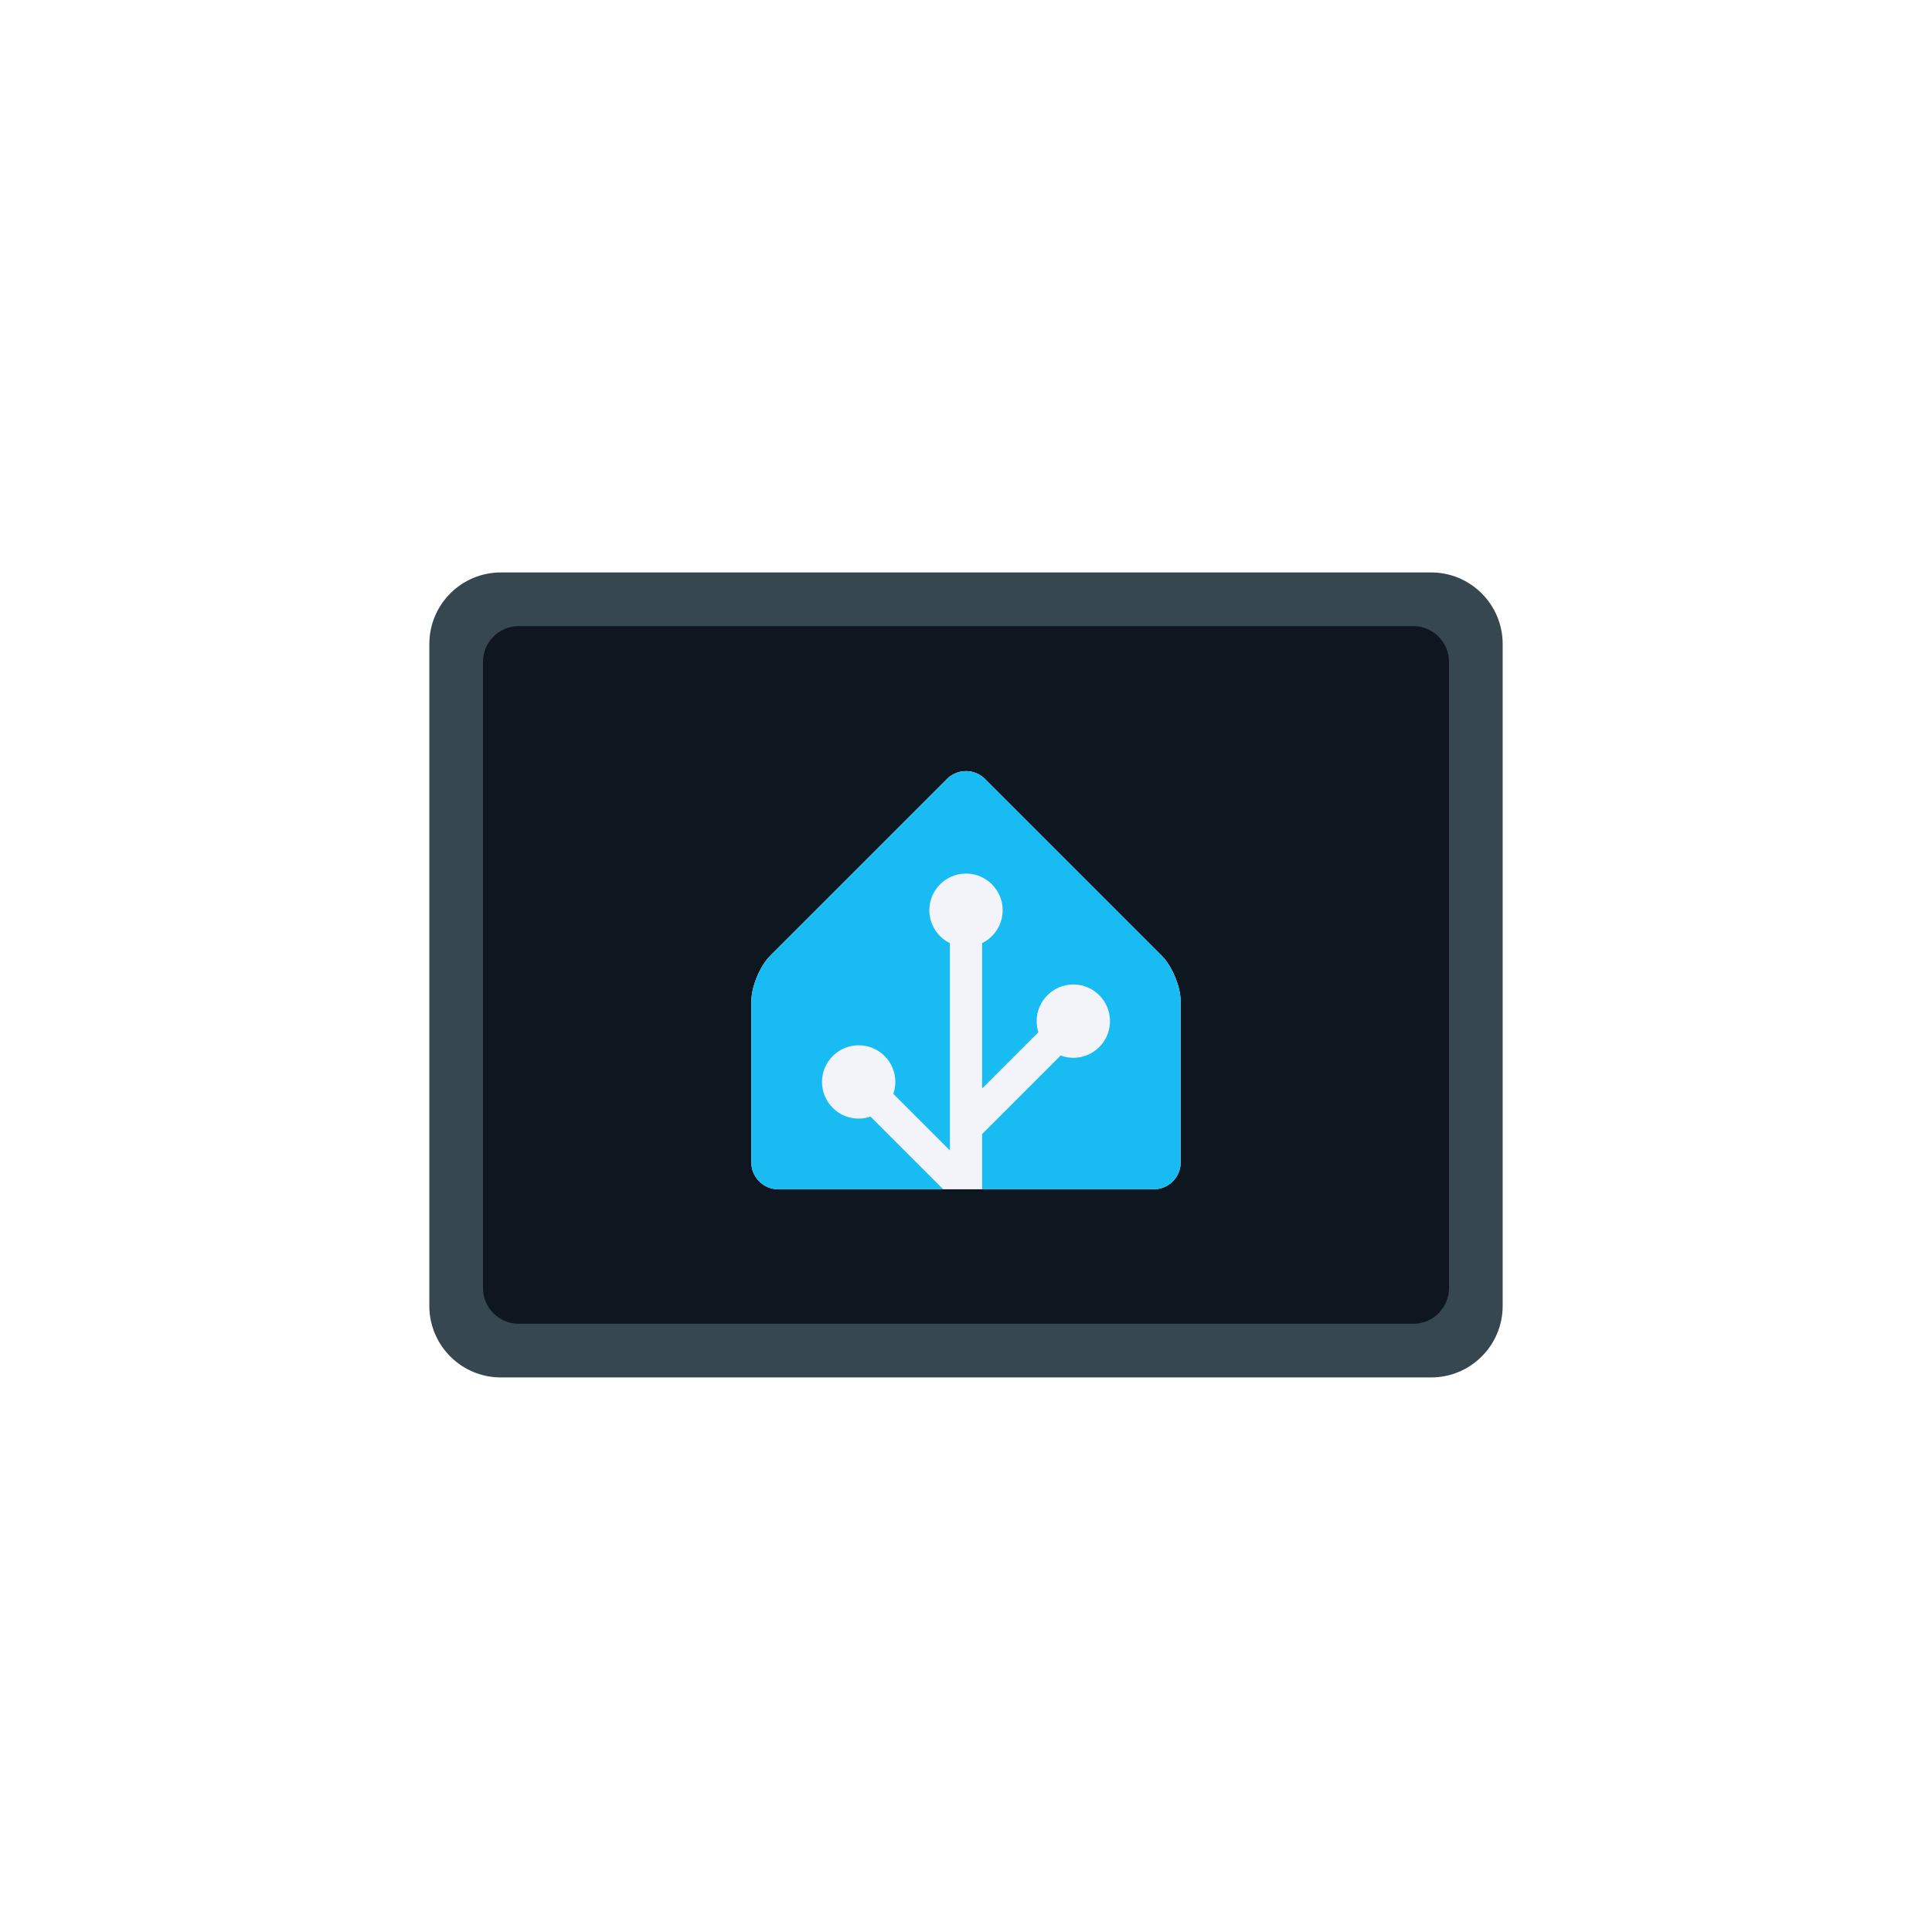
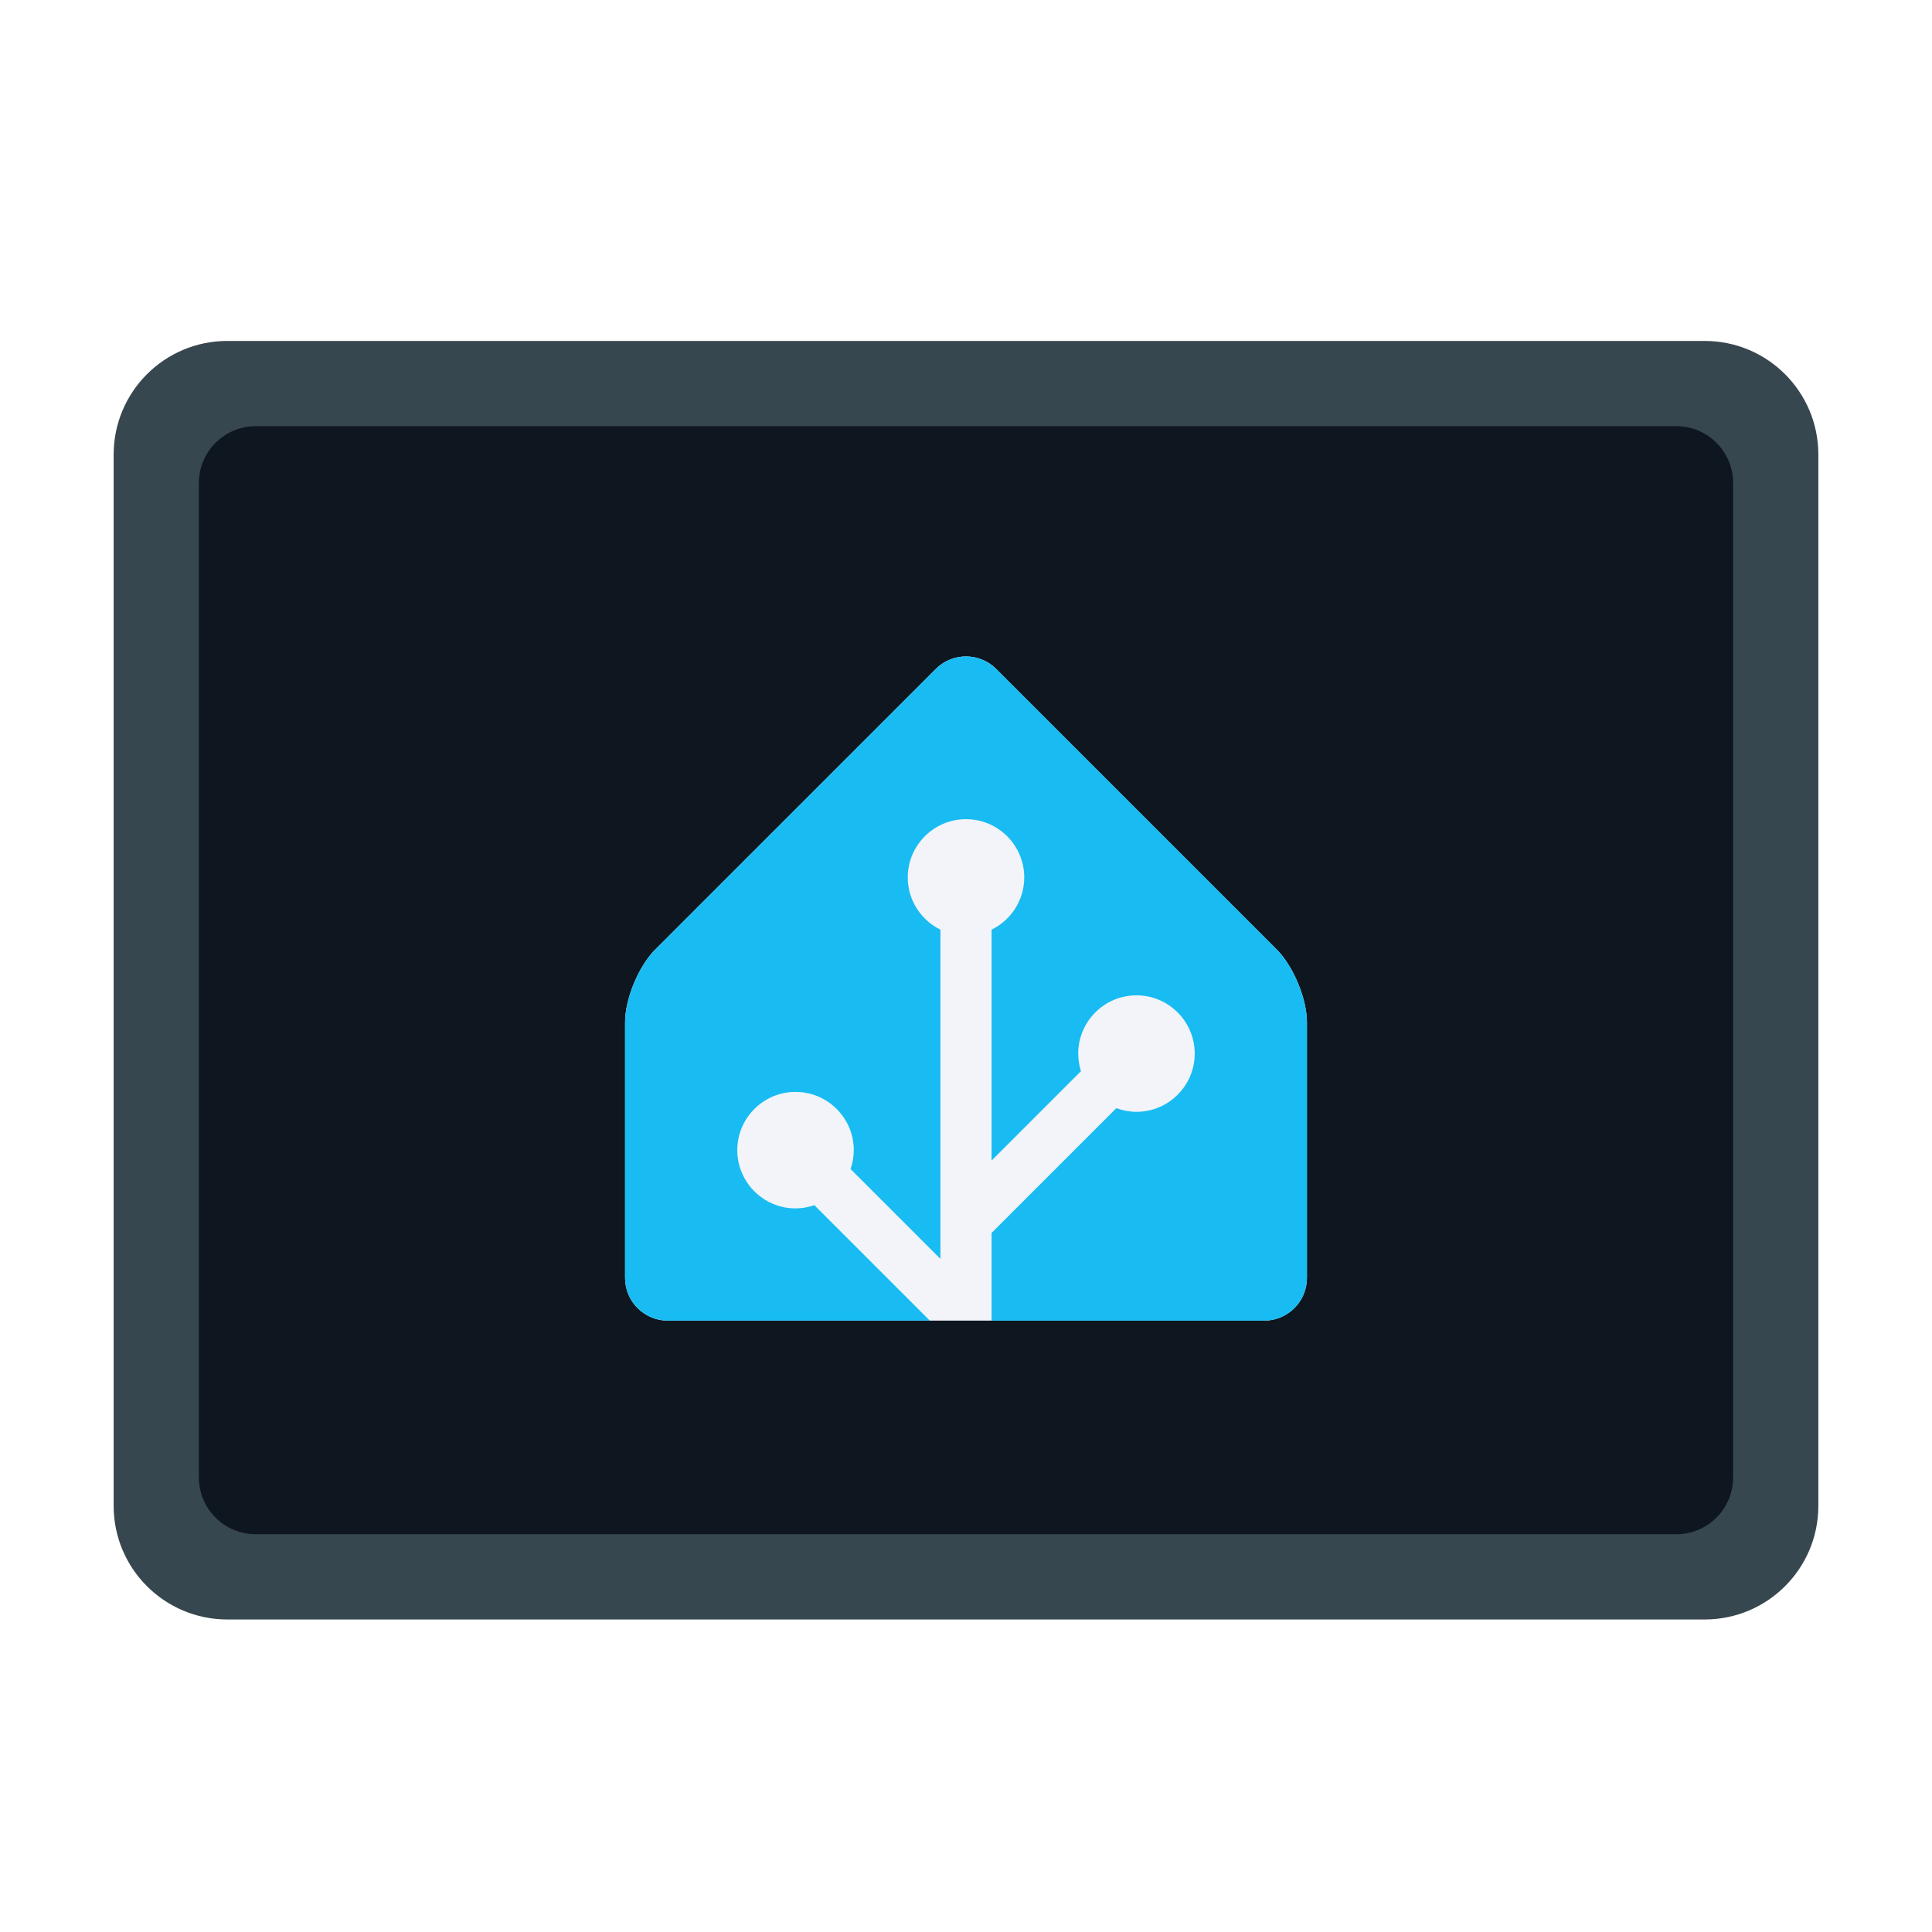
- <svg xmlns="http://www.w3.org/2000/svg" width="108" height="108" viewBox="0 0 108 108">
+ <svg xmlns="http://www.w3.org/2000/svg" width="108" height="108" viewBox="20 20 68 68">
  <path d="M28,32 h52 a4,4 0 0 1 4,4 v37 a4,4 0 0 1 -4,4 h-52 a4,4 0 0 1 -4,-4 v-37 a4,4 0 0 1 4,-4 z" fill="#37474F" />
  <path d="M29,35 h50 a2,2 0 0 1 2,2 v35 a2,2 0 0 1 -2,2 h-50 a2,2 0 0 1 -2,-2 v-35 a2,2 0 0 1 2,-2 z" fill="#0E1620" />
  <g transform="translate(42.00,42.50) scale(0.1)">
    <path fill="#F2F4F9" d="M240 224.813C240 233.063 233.25 239.813 225 239.813H15C6.75 239.813 0 233.063 0 224.813V134.813C0 126.563 4.77 115.043 10.61 109.203L109.39 10.423C115.22 4.593 124.77 4.593 130.6 10.423L229.39 109.213C235.22 115.043 240 126.573 240 134.823V224.823V224.813Z" />
    <path fill="#18BCF2" d="M229.39 109.203L130.61 10.423C124.78 4.593 115.23 4.593 109.4 10.423L10.61 109.203C4.78 115.033 0 126.563 0 134.813V224.813C0 233.063 6.75 239.813 15 239.813H107.27L66.64 199.183C64.55 199.903 62.32 200.313 60 200.313C48.7 200.313 39.5 191.113 39.5 179.813C39.5 168.513 48.7 159.313 60 159.313C71.3 159.313 80.5 168.513 80.5 179.813C80.5 182.143 80.09 184.373 79.37 186.463L111 218.093V102.213C104.2 98.873 99.5 91.893 99.5 83.823C99.5 72.523 108.7 63.323 120 63.323C131.3 63.323 140.5 72.523 140.5 83.823C140.5 91.893 135.8 98.873 129 102.213V183.483L160.46 152.023C159.84 150.063 159.5 147.983 159.5 145.823C159.5 134.523 168.7 125.323 180 125.323C191.3 125.323 200.5 134.523 200.5 145.823C200.5 157.123 191.3 166.323 180 166.323C177.5 166.323 175.12 165.853 172.91 165.033L129 208.943V239.823H225C233.25 239.823 240 233.073 240 224.823V134.823C240 126.573 235.23 115.053 229.39 109.213V109.203Z" />
  </g>
</svg>
